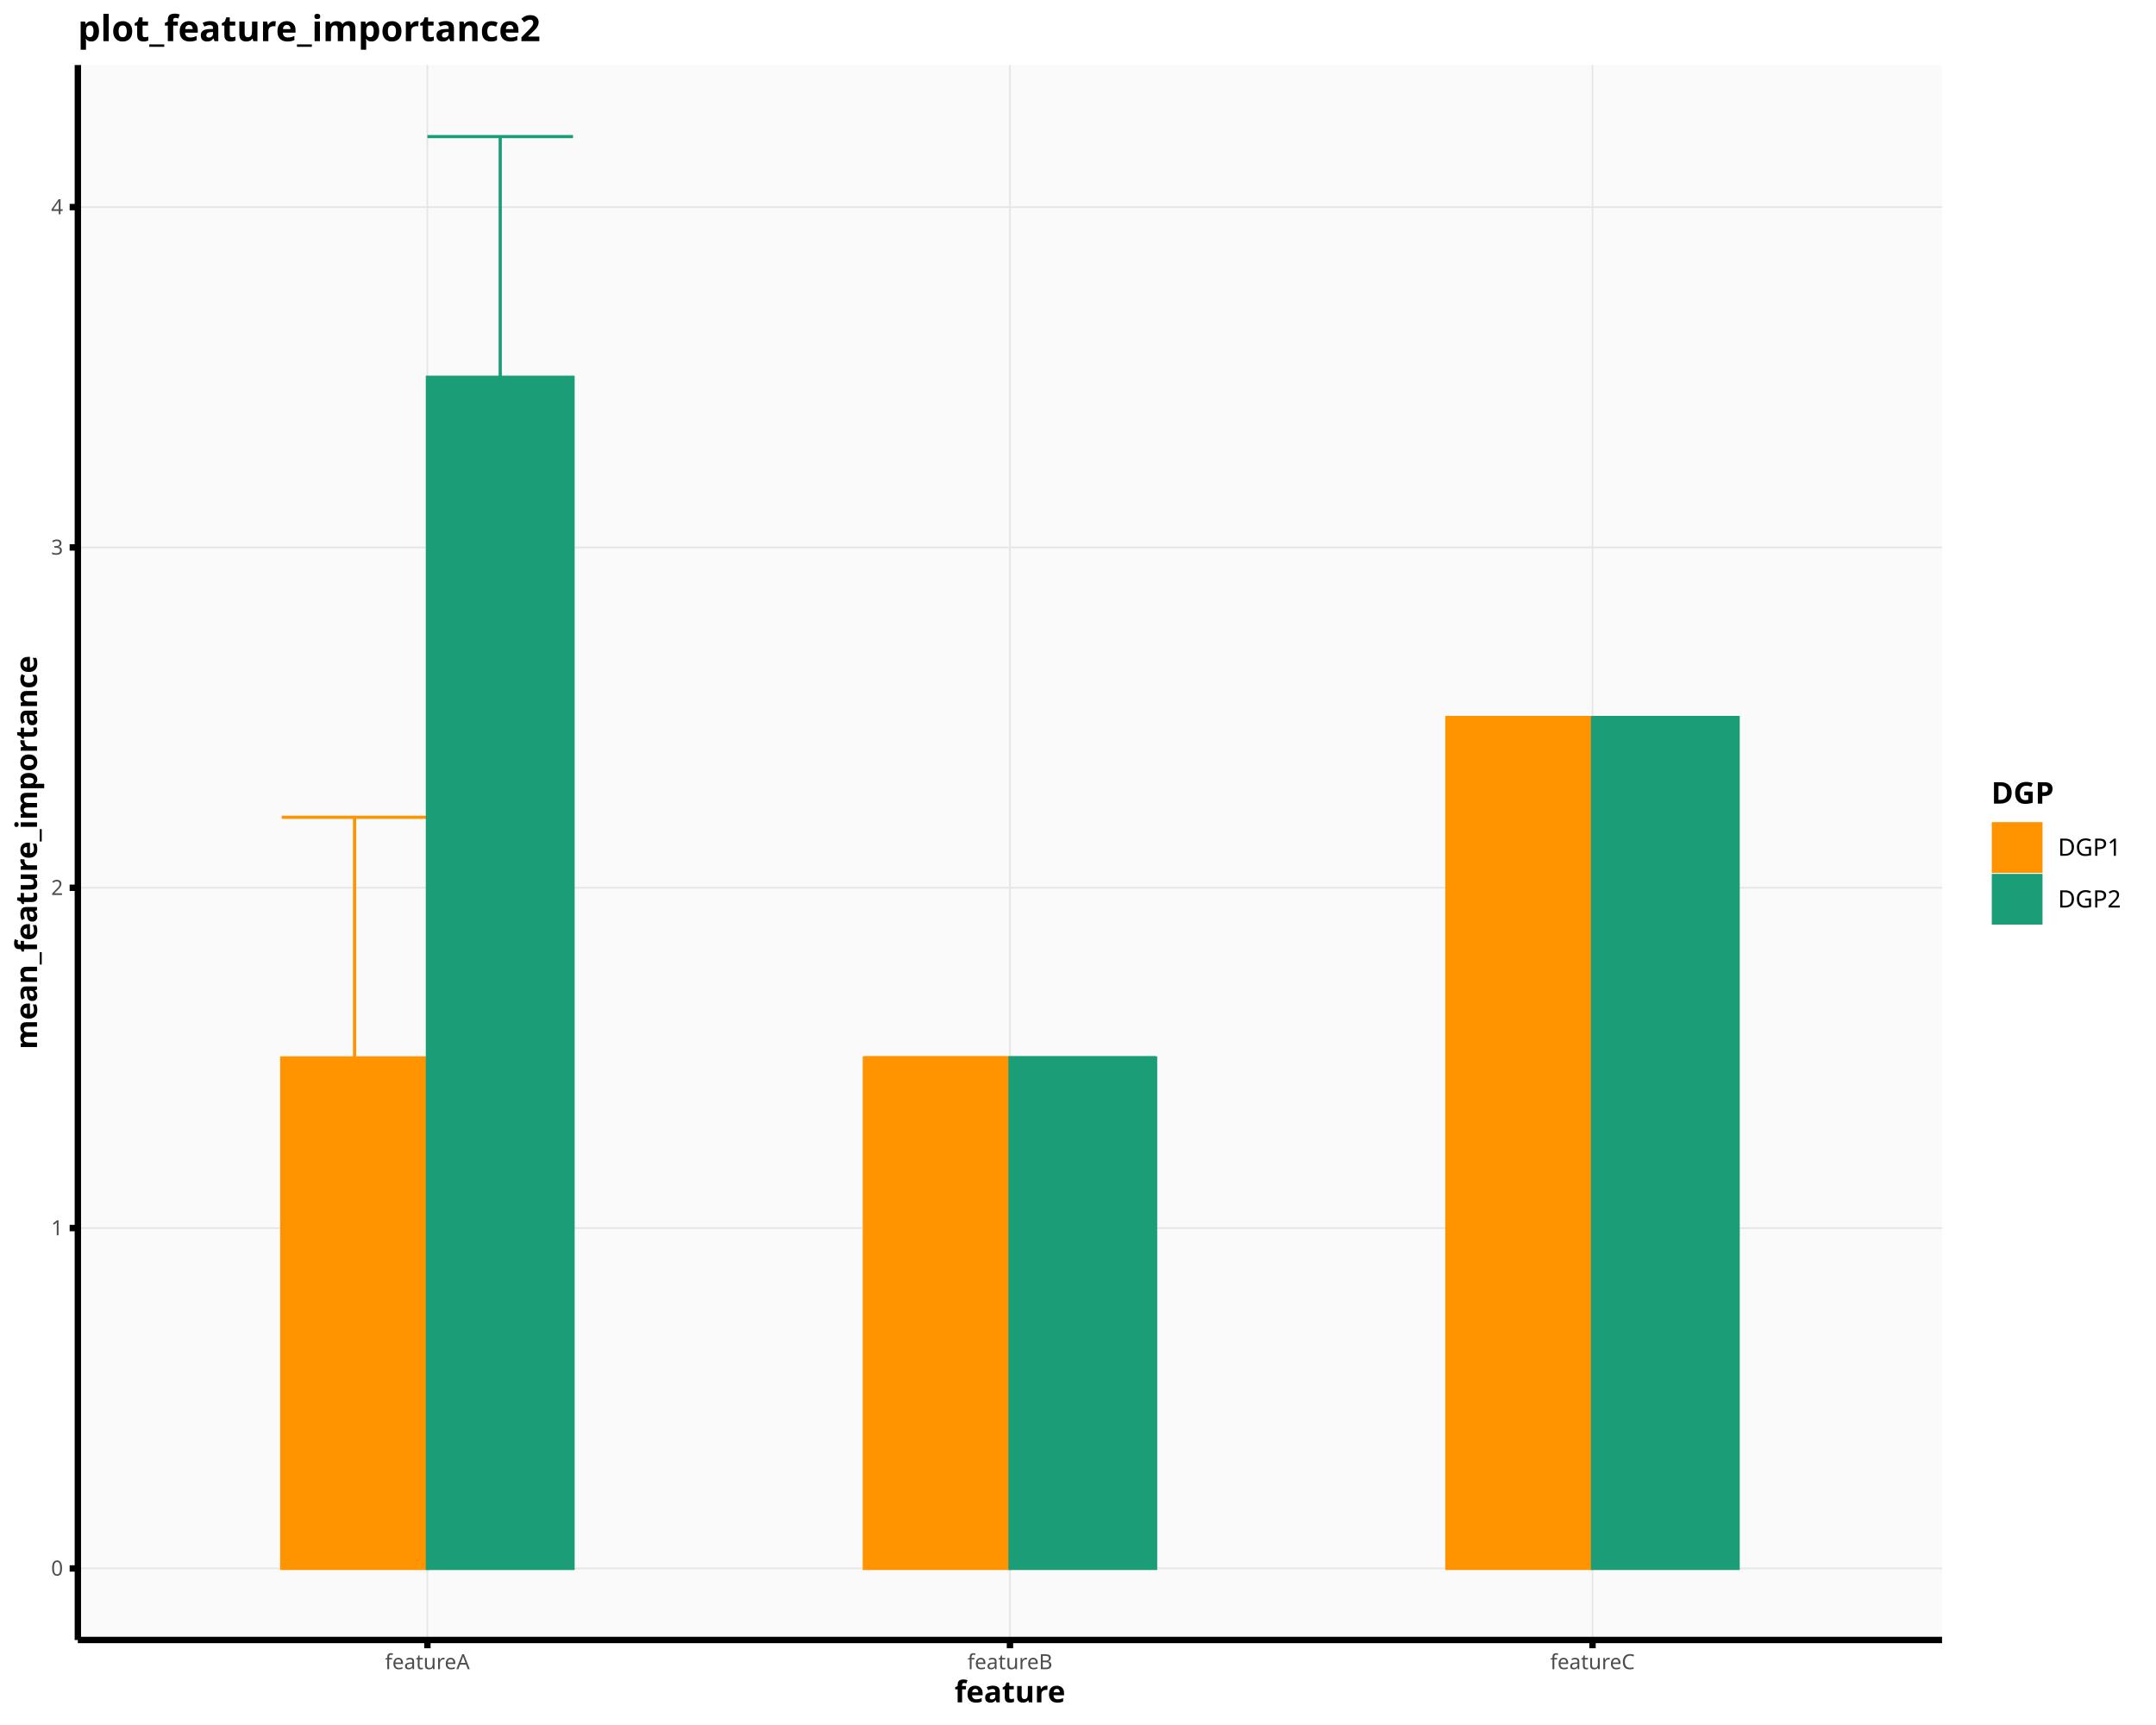
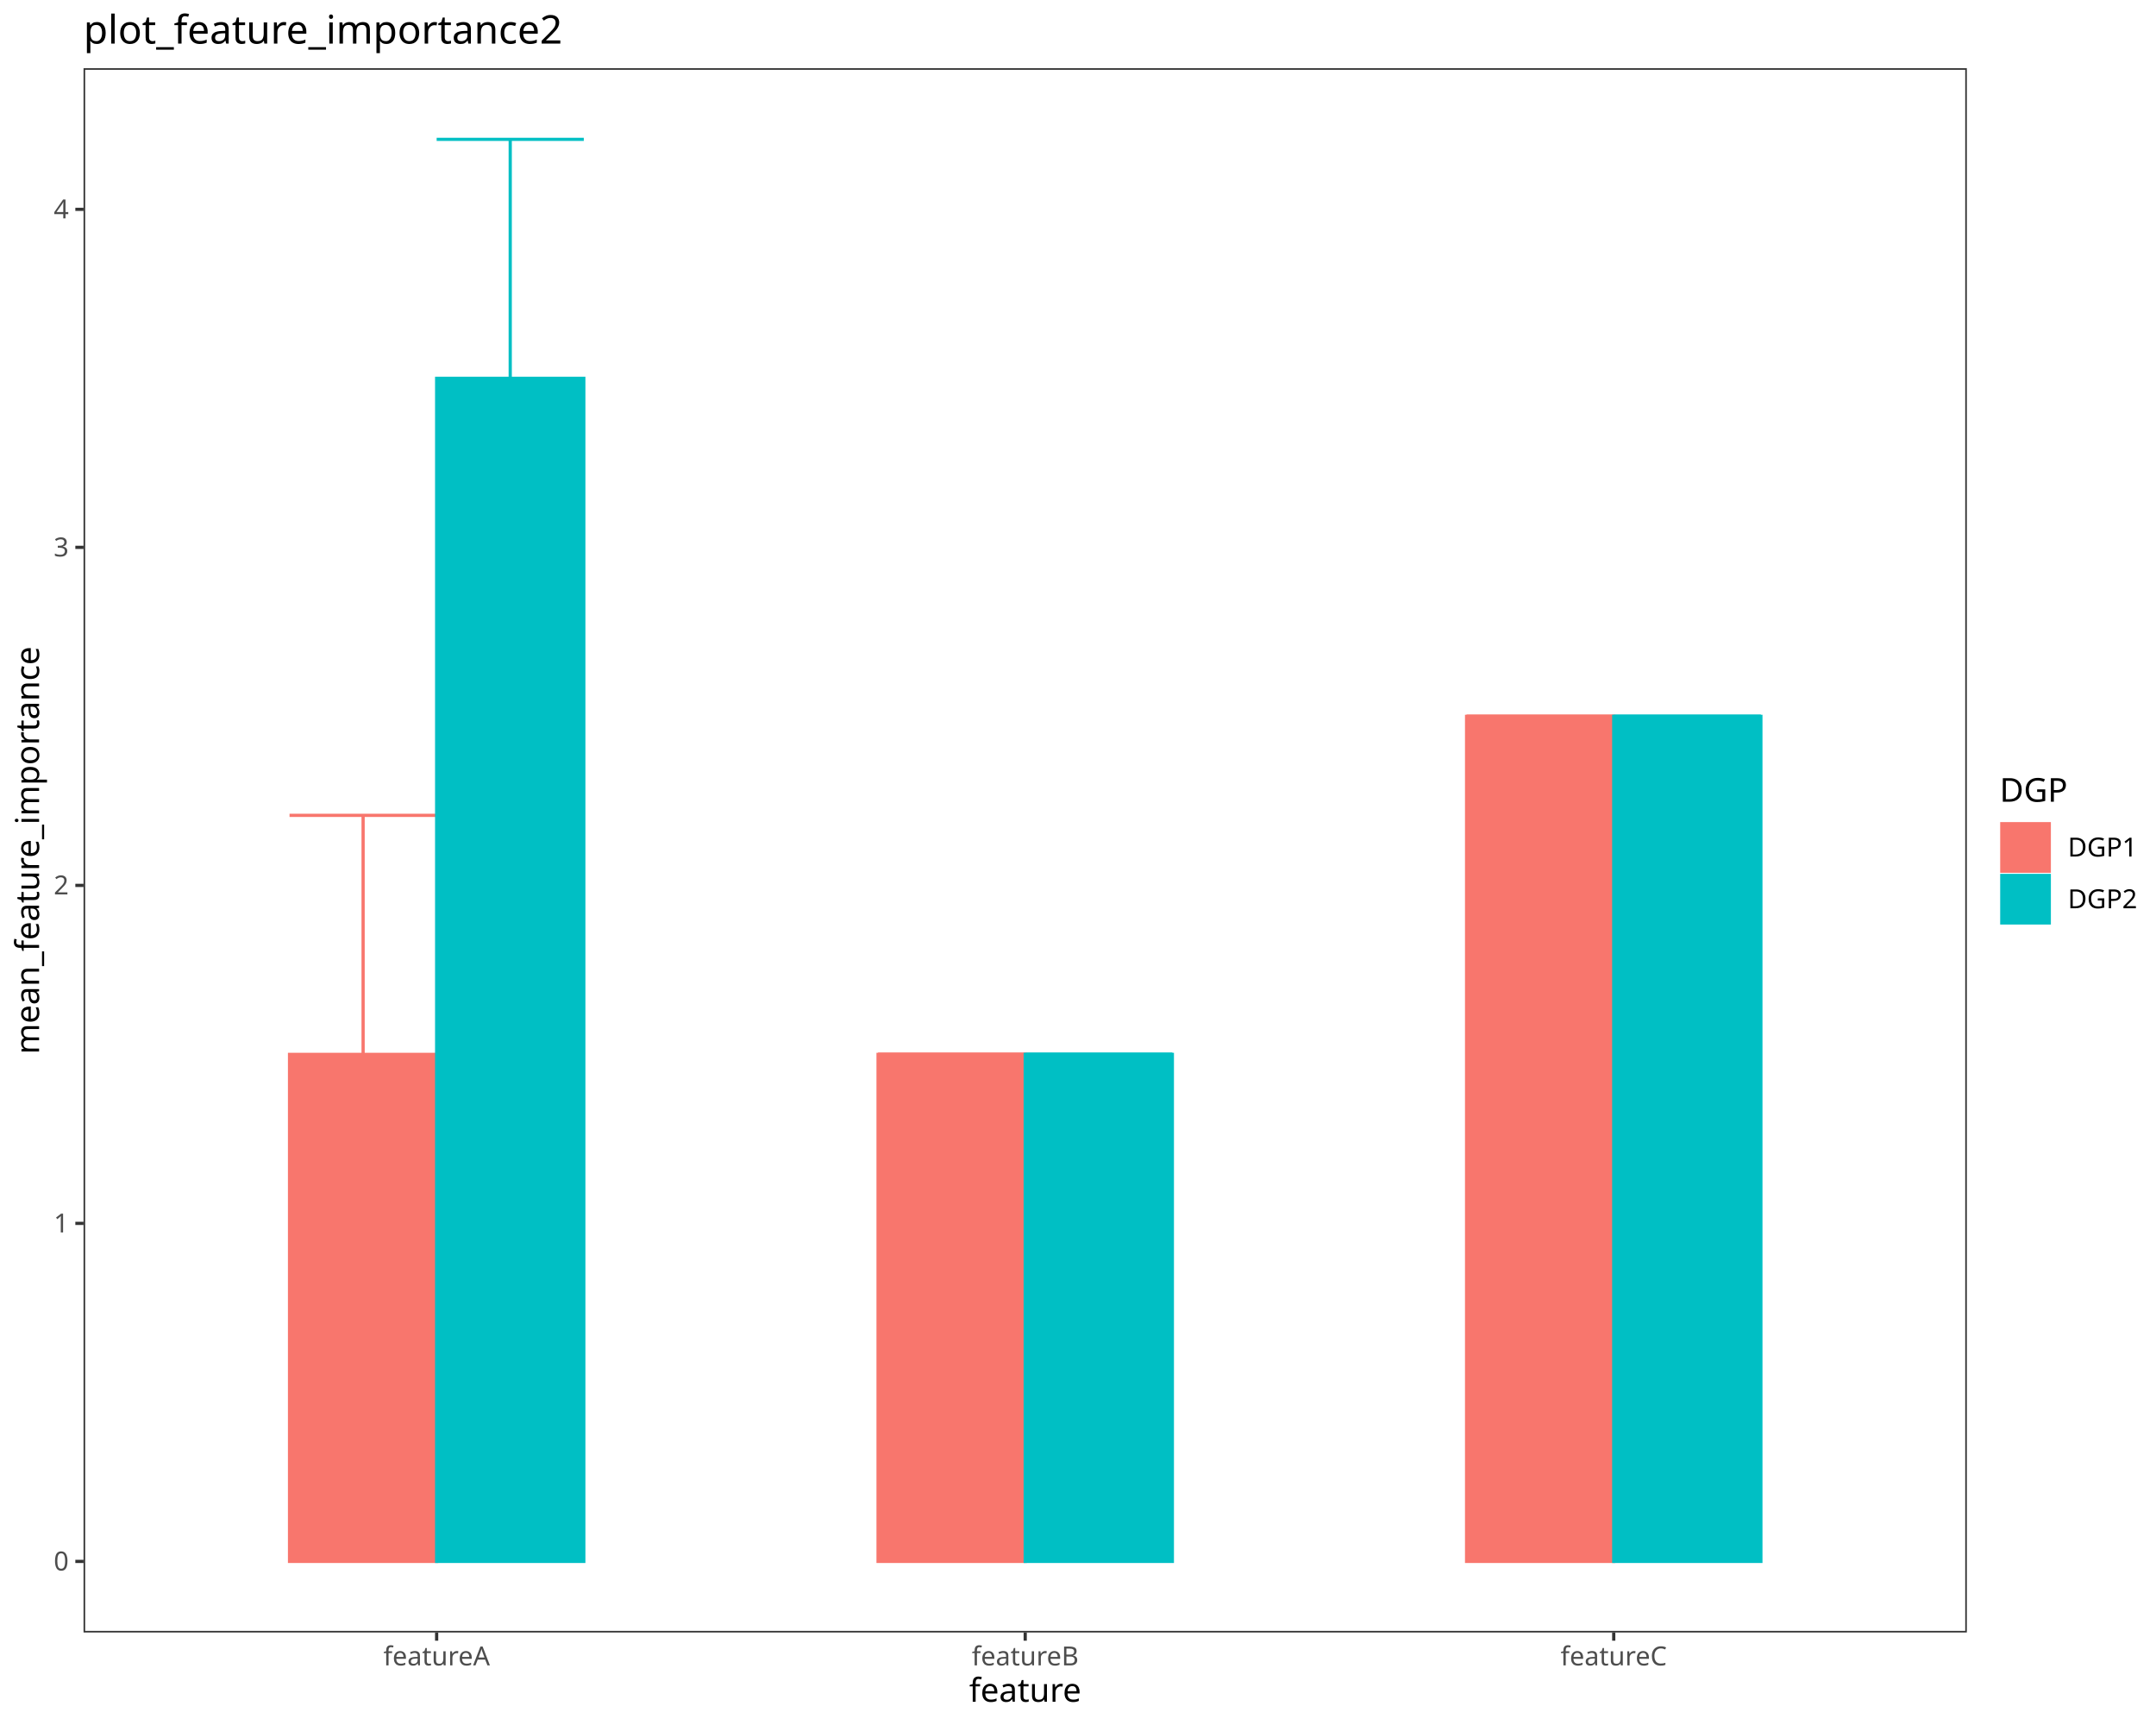
<svg xmlns="http://www.w3.org/2000/svg" class="svglite" data-engine-version="2.0" width="720.00pt" height="576.00pt" viewBox="0 0 720.00 576.00">
  <defs>
    <style type="text/css">
    .svglite line, .svglite polyline, .svglite polygon, .svglite path, .svglite rect, .svglite circle {
      fill: none;
      stroke: #000000;
      stroke-linecap: round;
      stroke-linejoin: round;
      stroke-miterlimit: 10.00;
    }
  </style>
  </defs>
  <rect width="100%" height="100%" style="stroke: none; fill: #FFFFFF;" />
  <defs>
    <clipPath id="cpMC4wMHw3MjAuMDB8MC4wMHw1NzYuMDA=">
      <rect x="0.00" y="0.00" width="720.00" height="576.00" />
    </clipPath>
  </defs>
  <g clip-path="url(#cpMC4wMHw3MjAuMDB8MC4wMHw1NzYuMDA=)">
    <rect x="0.00" y="0.00" width="720.00" height="576.00" style="stroke-width: 1.07; stroke: #FFFFFF; fill: #FFFFFF;" />
  </g>
  <defs>
-     <clipPath id="cpMjYuMDB8NjQ4LjU1fDIxLjcxfDU0Ny42Mg==">
-       <rect x="26.00" y="21.71" width="622.55" height="525.91" />
+     <clipPath id="cpMjcuOTB8NjU2LjgzfDIyLjc4fDU0NS4xMQ==">
+       <rect x="27.90" y="22.78" width="628.93" height="522.33" />
    </clipPath>
  </defs>
-   <g clip-path="url(#cpMjYuMDB8NjQ4LjU1fDIxLjcxfDU0Ny42Mg==)">
-     <rect x="26.00" y="21.71" width="622.55" height="525.91" style="stroke-width: 1.07; stroke: none; fill: #FAFAFA;" />
-     <polyline points="26.00,523.72 648.55,523.72 " style="stroke-width: 0.53; stroke: #E5E5E5; stroke-linecap: butt;" />
-     <polyline points="26.00,410.07 648.55,410.07 " style="stroke-width: 0.53; stroke: #E5E5E5; stroke-linecap: butt;" />
-     <polyline points="26.00,296.43 648.55,296.43 " style="stroke-width: 0.53; stroke: #E5E5E5; stroke-linecap: butt;" />
-     <polyline points="26.00,182.79 648.55,182.79 " style="stroke-width: 0.53; stroke: #E5E5E5; stroke-linecap: butt;" />
-     <polyline points="26.00,69.15 648.55,69.15 " style="stroke-width: 0.53; stroke: #E5E5E5; stroke-linecap: butt;" />
-     <polyline points="142.73,547.62 142.73,21.71 " style="stroke-width: 0.53; stroke: #E5E5E5; stroke-linecap: butt;" />
-     <polyline points="337.28,547.62 337.28,21.71 " style="stroke-width: 0.53; stroke: #E5E5E5; stroke-linecap: butt;" />
-     <polyline points="531.82,547.62 531.82,21.71 " style="stroke-width: 0.53; stroke: #E5E5E5; stroke-linecap: butt;" />
-     <polyline points="94.09,272.90 142.73,272.90 " style="stroke-width: 1.07; stroke: #FF9300; stroke-linecap: butt;" />
-     <polyline points="118.41,272.90 118.41,433.61 " style="stroke-width: 1.07; stroke: #FF9300; stroke-linecap: butt;" />
-     <polyline points="94.09,433.61 142.73,433.61 " style="stroke-width: 1.07; stroke: #FF9300; stroke-linecap: butt;" />
-     <polyline points="288.64,353.25 337.28,353.25 " style="stroke-width: 1.07; stroke: #FF9300; stroke-linecap: butt;" />
-     <polyline points="312.96,353.25 312.96,353.25 " style="stroke-width: 1.07; stroke: #FF9300; stroke-linecap: butt;" />
-     <polyline points="288.64,353.25 337.28,353.25 " style="stroke-width: 1.07; stroke: #FF9300; stroke-linecap: butt;" />
-     <polyline points="483.19,239.61 531.82,239.61 " style="stroke-width: 1.07; stroke: #FF9300; stroke-linecap: butt;" />
-     <polyline points="507.50,239.61 507.50,239.61 " style="stroke-width: 1.07; stroke: #FF9300; stroke-linecap: butt;" />
-     <polyline points="483.19,239.61 531.82,239.61 " style="stroke-width: 1.07; stroke: #FF9300; stroke-linecap: butt;" />
-     <polyline points="142.73,45.61 191.37,45.61 " style="stroke-width: 1.07; stroke: #1B9E77; stroke-linecap: butt;" />
-     <polyline points="167.05,45.61 167.05,206.33 " style="stroke-width: 1.07; stroke: #1B9E77; stroke-linecap: butt;" />
-     <polyline points="142.73,206.33 191.37,206.33 " style="stroke-width: 1.07; stroke: #1B9E77; stroke-linecap: butt;" />
-     <polyline points="337.28,353.25 385.91,353.25 " style="stroke-width: 1.07; stroke: #1B9E77; stroke-linecap: butt;" />
-     <polyline points="361.59,353.25 361.59,353.25 " style="stroke-width: 1.07; stroke: #1B9E77; stroke-linecap: butt;" />
-     <polyline points="337.28,353.25 385.91,353.25 " style="stroke-width: 1.07; stroke: #1B9E77; stroke-linecap: butt;" />
-     <polyline points="531.82,239.61 580.46,239.61 " style="stroke-width: 1.07; stroke: #1B9E77; stroke-linecap: butt;" />
-     <polyline points="556.14,239.61 556.14,239.61 " style="stroke-width: 1.07; stroke: #1B9E77; stroke-linecap: butt;" />
-     <polyline points="531.82,239.61 580.46,239.61 " style="stroke-width: 1.07; stroke: #1B9E77; stroke-linecap: butt;" />
-     <rect x="94.09" y="353.25" width="48.64" height="170.46" style="stroke-width: 1.07; stroke: #FF9300; stroke-linecap: square; stroke-linejoin: miter; fill: #FF9300;" />
-     <rect x="288.64" y="353.25" width="48.64" height="170.46" style="stroke-width: 1.07; stroke: #FF9300; stroke-linecap: square; stroke-linejoin: miter; fill: #FF9300;" />
-     <rect x="483.19" y="239.61" width="48.64" height="284.10" style="stroke-width: 1.07; stroke: #FF9300; stroke-linecap: square; stroke-linejoin: miter; fill: #FF9300;" />
-     <rect x="142.73" y="125.97" width="48.64" height="397.75" style="stroke-width: 1.07; stroke: #1B9E77; stroke-linecap: square; stroke-linejoin: miter; fill: #1B9E77;" />
-     <rect x="337.28" y="353.25" width="48.64" height="170.46" style="stroke-width: 1.07; stroke: #1B9E77; stroke-linecap: square; stroke-linejoin: miter; fill: #1B9E77;" />
-     <rect x="531.82" y="239.61" width="48.64" height="284.10" style="stroke-width: 1.07; stroke: #1B9E77; stroke-linecap: square; stroke-linejoin: miter; fill: #1B9E77;" />
+   <g clip-path="url(#cpMjcuOTB8NjU2LjgzfDIyLjc4fDU0NS4xMQ==)">
+     <rect x="27.90" y="22.78" width="628.93" height="522.33" style="stroke-width: 1.07; stroke: none; fill: #FFFFFF;" />
+     <polyline points="96.69,272.26 145.82,272.26 " style="stroke-width: 1.07; stroke: #F8766D; stroke-linecap: butt;" />
+     <polyline points="121.26,272.26 121.26,431.88 " style="stroke-width: 1.07; stroke: #F8766D; stroke-linecap: butt;" />
+     <polyline points="96.69,431.88 145.82,431.88 " style="stroke-width: 1.07; stroke: #F8766D; stroke-linecap: butt;" />
+     <polyline points="293.23,352.07 342.37,352.07 " style="stroke-width: 1.07; stroke: #F8766D; stroke-linecap: butt;" />
+     <polyline points="317.80,352.07 317.80,352.07 " style="stroke-width: 1.07; stroke: #F8766D; stroke-linecap: butt;" />
+     <polyline points="293.23,352.07 342.37,352.07 " style="stroke-width: 1.07; stroke: #F8766D; stroke-linecap: butt;" />
+     <polyline points="489.77,239.20 538.91,239.20 " style="stroke-width: 1.07; stroke: #F8766D; stroke-linecap: butt;" />
+     <polyline points="514.34,239.20 514.34,239.20 " style="stroke-width: 1.07; stroke: #F8766D; stroke-linecap: butt;" />
+     <polyline points="489.77,239.20 538.91,239.20 " style="stroke-width: 1.07; stroke: #F8766D; stroke-linecap: butt;" />
+     <polyline points="145.82,46.53 194.96,46.53 " style="stroke-width: 1.07; stroke: #00BFC4; stroke-linecap: butt;" />
+     <polyline points="170.39,46.53 170.39,206.14 " style="stroke-width: 1.07; stroke: #00BFC4; stroke-linecap: butt;" />
+     <polyline points="145.82,206.14 194.96,206.14 " style="stroke-width: 1.07; stroke: #00BFC4; stroke-linecap: butt;" />
+     <polyline points="342.37,352.07 391.50,352.07 " style="stroke-width: 1.07; stroke: #00BFC4; stroke-linecap: butt;" />
+     <polyline points="366.93,352.07 366.93,352.07 " style="stroke-width: 1.07; stroke: #00BFC4; stroke-linecap: butt;" />
+     <polyline points="342.37,352.07 391.50,352.07 " style="stroke-width: 1.07; stroke: #00BFC4; stroke-linecap: butt;" />
+     <polyline points="538.91,239.20 588.04,239.20 " style="stroke-width: 1.07; stroke: #00BFC4; stroke-linecap: butt;" />
+     <polyline points="563.47,239.20 563.47,239.20 " style="stroke-width: 1.07; stroke: #00BFC4; stroke-linecap: butt;" />
+     <polyline points="538.91,239.20 588.04,239.20 " style="stroke-width: 1.07; stroke: #00BFC4; stroke-linecap: butt;" />
+     <rect x="96.69" y="352.07" width="49.14" height="169.30" style="stroke-width: 1.07; stroke: #F8766D; stroke-linecap: square; stroke-linejoin: miter; fill: #F8766D;" />
+     <rect x="293.23" y="352.07" width="49.14" height="169.30" style="stroke-width: 1.07; stroke: #F8766D; stroke-linecap: square; stroke-linejoin: miter; fill: #F8766D;" />
+     <rect x="489.77" y="239.20" width="49.14" height="282.17" style="stroke-width: 1.07; stroke: #F8766D; stroke-linecap: square; stroke-linejoin: miter; fill: #F8766D;" />
+     <rect x="145.82" y="126.33" width="49.14" height="395.04" style="stroke-width: 1.07; stroke: #00BFC4; stroke-linecap: square; stroke-linejoin: miter; fill: #00BFC4;" />
+     <rect x="342.37" y="352.07" width="49.14" height="169.30" style="stroke-width: 1.07; stroke: #00BFC4; stroke-linecap: square; stroke-linejoin: miter; fill: #00BFC4;" />
+     <rect x="538.91" y="239.20" width="49.14" height="282.17" style="stroke-width: 1.07; stroke: #00BFC4; stroke-linecap: square; stroke-linejoin: miter; fill: #00BFC4;" />
+     <rect x="27.90" y="22.78" width="628.93" height="522.33" style="stroke-width: 1.07; stroke: #333333;" />
  </g>
  <g clip-path="url(#cpMC4wMHw3MjAuMDB8MC4wMHw1NzYuMDA=)">
-     <polyline points="26.00,547.62 26.00,21.71 " style="stroke-width: 2.13; stroke-linecap: butt;" />
-     <text x="21.07" y="526.12" text-anchor="end" style="font-size: 7.00px; fill: #4D4D4D; font-family: sans;" textLength="3.89px" lengthAdjust="spacingAndGlyphs">0</text>
-     <text x="21.07" y="412.48" text-anchor="end" style="font-size: 7.00px; fill: #4D4D4D; font-family: sans;" textLength="3.89px" lengthAdjust="spacingAndGlyphs">1</text>
-     <text x="21.07" y="298.84" text-anchor="end" style="font-size: 7.00px; fill: #4D4D4D; font-family: sans;" textLength="3.89px" lengthAdjust="spacingAndGlyphs">2</text>
-     <text x="21.07" y="185.20" text-anchor="end" style="font-size: 7.00px; fill: #4D4D4D; font-family: sans;" textLength="3.89px" lengthAdjust="spacingAndGlyphs">3</text>
-     <text x="21.07" y="71.56" text-anchor="end" style="font-size: 7.00px; fill: #4D4D4D; font-family: sans;" textLength="3.89px" lengthAdjust="spacingAndGlyphs">4</text>
-     <polyline points="23.26,523.72 26.00,523.72 " style="stroke-width: 2.13; stroke-linecap: butt;" />
-     <polyline points="23.26,410.07 26.00,410.07 " style="stroke-width: 2.13; stroke-linecap: butt;" />
-     <polyline points="23.26,296.43 26.00,296.43 " style="stroke-width: 2.13; stroke-linecap: butt;" />
-     <polyline points="23.26,182.79 26.00,182.79 " style="stroke-width: 2.13; stroke-linecap: butt;" />
-     <polyline points="23.26,69.15 26.00,69.15 " style="stroke-width: 2.13; stroke-linecap: butt;" />
-     <polyline points="26.00,547.62 648.55,547.62 " style="stroke-width: 2.13; stroke-linecap: butt;" />
-     <polyline points="142.73,550.36 142.73,547.62 " style="stroke-width: 2.13; stroke-linecap: butt;" />
-     <polyline points="337.28,550.36 337.28,547.62 " style="stroke-width: 2.13; stroke-linecap: butt;" />
-     <polyline points="531.82,550.36 531.82,547.62 " style="stroke-width: 2.13; stroke-linecap: butt;" />
-     <text x="142.73" y="557.37" text-anchor="middle" style="font-size: 7.00px; fill: #4D4D4D; font-family: sans;" textLength="26.46px" lengthAdjust="spacingAndGlyphs">featureA</text>
-     <text x="337.28" y="557.37" text-anchor="middle" style="font-size: 7.00px; fill: #4D4D4D; font-family: sans;" textLength="26.46px" lengthAdjust="spacingAndGlyphs">featureB</text>
-     <text x="531.82" y="557.37" text-anchor="middle" style="font-size: 7.00px; fill: #4D4D4D; font-family: sans;" textLength="26.85px" lengthAdjust="spacingAndGlyphs">featureC</text>
-     <text x="337.28" y="568.44" text-anchor="middle" style="font-size: 10.00px; font-weight: bold; font-family: sans;" textLength="31.13px" lengthAdjust="spacingAndGlyphs">feature</text>
-     <text transform="translate(12.36,284.66) rotate(-90)" text-anchor="middle" style="font-size: 10.00px; font-weight: bold; font-family: sans;" textLength="116.75px" lengthAdjust="spacingAndGlyphs">mean_feature_importance</text>
-     <rect x="659.51" y="254.94" width="55.01" height="59.46" style="stroke-width: 1.07; stroke: none; fill: #FFFFFF;" />
-     <text x="664.99" y="268.33" style="font-size: 10.00px; font-weight: bold; font-family: sans;" textLength="21.68px" lengthAdjust="spacingAndGlyphs">DGP</text>
-     <rect x="664.99" y="274.35" width="17.28" height="17.28" style="stroke-width: 1.07; stroke: none; fill: #FAFAFA;" />
-     <line x1="666.72" y1="282.99" x2="680.54" y2="282.99" style="stroke-width: 1.07; stroke: #FF9300; stroke-linecap: butt;" />
-     <rect x="665.70" y="275.06" width="15.86" height="15.86" style="stroke-width: 1.07; stroke: #FF9300; stroke-linecap: square; stroke-linejoin: miter; fill: #FF9300;" />
-     <rect x="664.99" y="291.63" width="17.28" height="17.28" style="stroke-width: 1.07; stroke: none; fill: #FAFAFA;" />
-     <line x1="666.72" y1="300.27" x2="680.54" y2="300.27" style="stroke-width: 1.07; stroke: #1B9E77; stroke-linecap: butt;" />
-     <rect x="665.70" y="292.34" width="15.86" height="15.86" style="stroke-width: 1.07; stroke: #1B9E77; stroke-linecap: square; stroke-linejoin: miter; fill: #1B9E77;" />
-     <text x="687.25" y="285.75" style="font-size: 8.00px; font-family: sans;" textLength="21.79px" lengthAdjust="spacingAndGlyphs">DGP1</text>
-     <text x="687.25" y="303.03" style="font-size: 8.00px; font-family: sans;" textLength="21.79px" lengthAdjust="spacingAndGlyphs">DGP2</text>
-     <text x="26.00" y="13.74" style="font-size: 12.00px; font-weight: bold; font-family: sans;" textLength="136.10px" lengthAdjust="spacingAndGlyphs">plot_feature_importance2</text>
+     <text x="22.97" y="524.40" text-anchor="end" style="font-size: 8.80px; fill: #4D4D4D; font-family: sans;" textLength="4.89px" lengthAdjust="spacingAndGlyphs">0</text>
+     <text x="22.97" y="411.53" text-anchor="end" style="font-size: 8.80px; fill: #4D4D4D; font-family: sans;" textLength="4.89px" lengthAdjust="spacingAndGlyphs">1</text>
+     <text x="22.97" y="298.66" text-anchor="end" style="font-size: 8.80px; fill: #4D4D4D; font-family: sans;" textLength="4.89px" lengthAdjust="spacingAndGlyphs">2</text>
+     <text x="22.97" y="185.80" text-anchor="end" style="font-size: 8.80px; fill: #4D4D4D; font-family: sans;" textLength="4.89px" lengthAdjust="spacingAndGlyphs">3</text>
+     <text x="22.97" y="72.93" text-anchor="end" style="font-size: 8.80px; fill: #4D4D4D; font-family: sans;" textLength="4.89px" lengthAdjust="spacingAndGlyphs">4</text>
+     <polyline points="25.16,521.37 27.90,521.37 " style="stroke-width: 1.07; stroke: #333333; stroke-linecap: butt;" />
+     <polyline points="25.16,408.50 27.90,408.50 " style="stroke-width: 1.07; stroke: #333333; stroke-linecap: butt;" />
+     <polyline points="25.16,295.64 27.90,295.64 " style="stroke-width: 1.07; stroke: #333333; stroke-linecap: butt;" />
+     <polyline points="25.16,182.77 27.90,182.77 " style="stroke-width: 1.07; stroke: #333333; stroke-linecap: butt;" />
+     <polyline points="25.16,69.90 27.90,69.90 " style="stroke-width: 1.07; stroke: #333333; stroke-linecap: butt;" />
+     <polyline points="145.82,547.85 145.82,545.11 " style="stroke-width: 1.07; stroke: #333333; stroke-linecap: butt;" />
+     <polyline points="342.37,547.85 342.37,545.11 " style="stroke-width: 1.07; stroke: #333333; stroke-linecap: butt;" />
+     <polyline points="538.91,547.85 538.91,545.11 " style="stroke-width: 1.07; stroke: #333333; stroke-linecap: butt;" />
+     <text x="145.82" y="556.10" text-anchor="middle" style="font-size: 8.80px; fill: #4D4D4D; font-family: sans;" textLength="33.27px" lengthAdjust="spacingAndGlyphs">featureA</text>
+     <text x="342.37" y="556.10" text-anchor="middle" style="font-size: 8.80px; fill: #4D4D4D; font-family: sans;" textLength="33.27px" lengthAdjust="spacingAndGlyphs">featureB</text>
+     <text x="538.91" y="556.10" text-anchor="middle" style="font-size: 8.80px; fill: #4D4D4D; font-family: sans;" textLength="33.76px" lengthAdjust="spacingAndGlyphs">featureC</text>
+     <text x="342.37" y="568.24" text-anchor="middle" style="font-size: 11.00px; font-family: sans;" textLength="34.25px" lengthAdjust="spacingAndGlyphs">feature</text>
+     <text transform="translate(13.05,283.95) rotate(-90)" text-anchor="middle" style="font-size: 11.00px; font-family: sans;" textLength="128.43px" lengthAdjust="spacingAndGlyphs">mean_feature_importance</text>
+     <rect x="667.79" y="259.00" width="46.73" height="49.89" style="stroke-width: 1.07; stroke: none; fill: #FFFFFF;" />
+     <text x="667.79" y="267.71" style="font-size: 11.00px; font-family: sans;" textLength="23.85px" lengthAdjust="spacingAndGlyphs">DGP</text>
+     <rect x="667.79" y="274.33" width="17.28" height="17.28" style="stroke-width: 1.07; stroke: none; fill: #FFFFFF;" />
+     <line x1="669.52" y1="282.97" x2="683.34" y2="282.97" style="stroke-width: 1.07; stroke: #F8766D; stroke-linecap: butt;" />
+     <rect x="668.50" y="275.04" width="15.86" height="15.86" style="stroke-width: 1.07; stroke: #F8766D; stroke-linecap: square; stroke-linejoin: miter; fill: #F8766D;" />
+     <rect x="667.79" y="291.61" width="17.28" height="17.28" style="stroke-width: 1.07; stroke: none; fill: #FFFFFF;" />
+     <line x1="669.52" y1="300.25" x2="683.34" y2="300.25" style="stroke-width: 1.07; stroke: #00BFC4; stroke-linecap: butt;" />
+     <rect x="668.50" y="292.32" width="15.86" height="15.86" style="stroke-width: 1.07; stroke: #00BFC4; stroke-linecap: square; stroke-linejoin: miter; fill: #00BFC4;" />
+     <text x="690.55" y="286.00" style="font-size: 8.80px; font-family: sans;" textLength="23.97px" lengthAdjust="spacingAndGlyphs">DGP1</text>
+     <text x="690.55" y="303.28" style="font-size: 8.80px; font-family: sans;" textLength="23.97px" lengthAdjust="spacingAndGlyphs">DGP2</text>
+     <text x="27.90" y="14.56" style="font-size: 13.20px; font-family: sans;" textLength="149.71px" lengthAdjust="spacingAndGlyphs">plot_feature_importance2</text>
  </g>
</svg>
